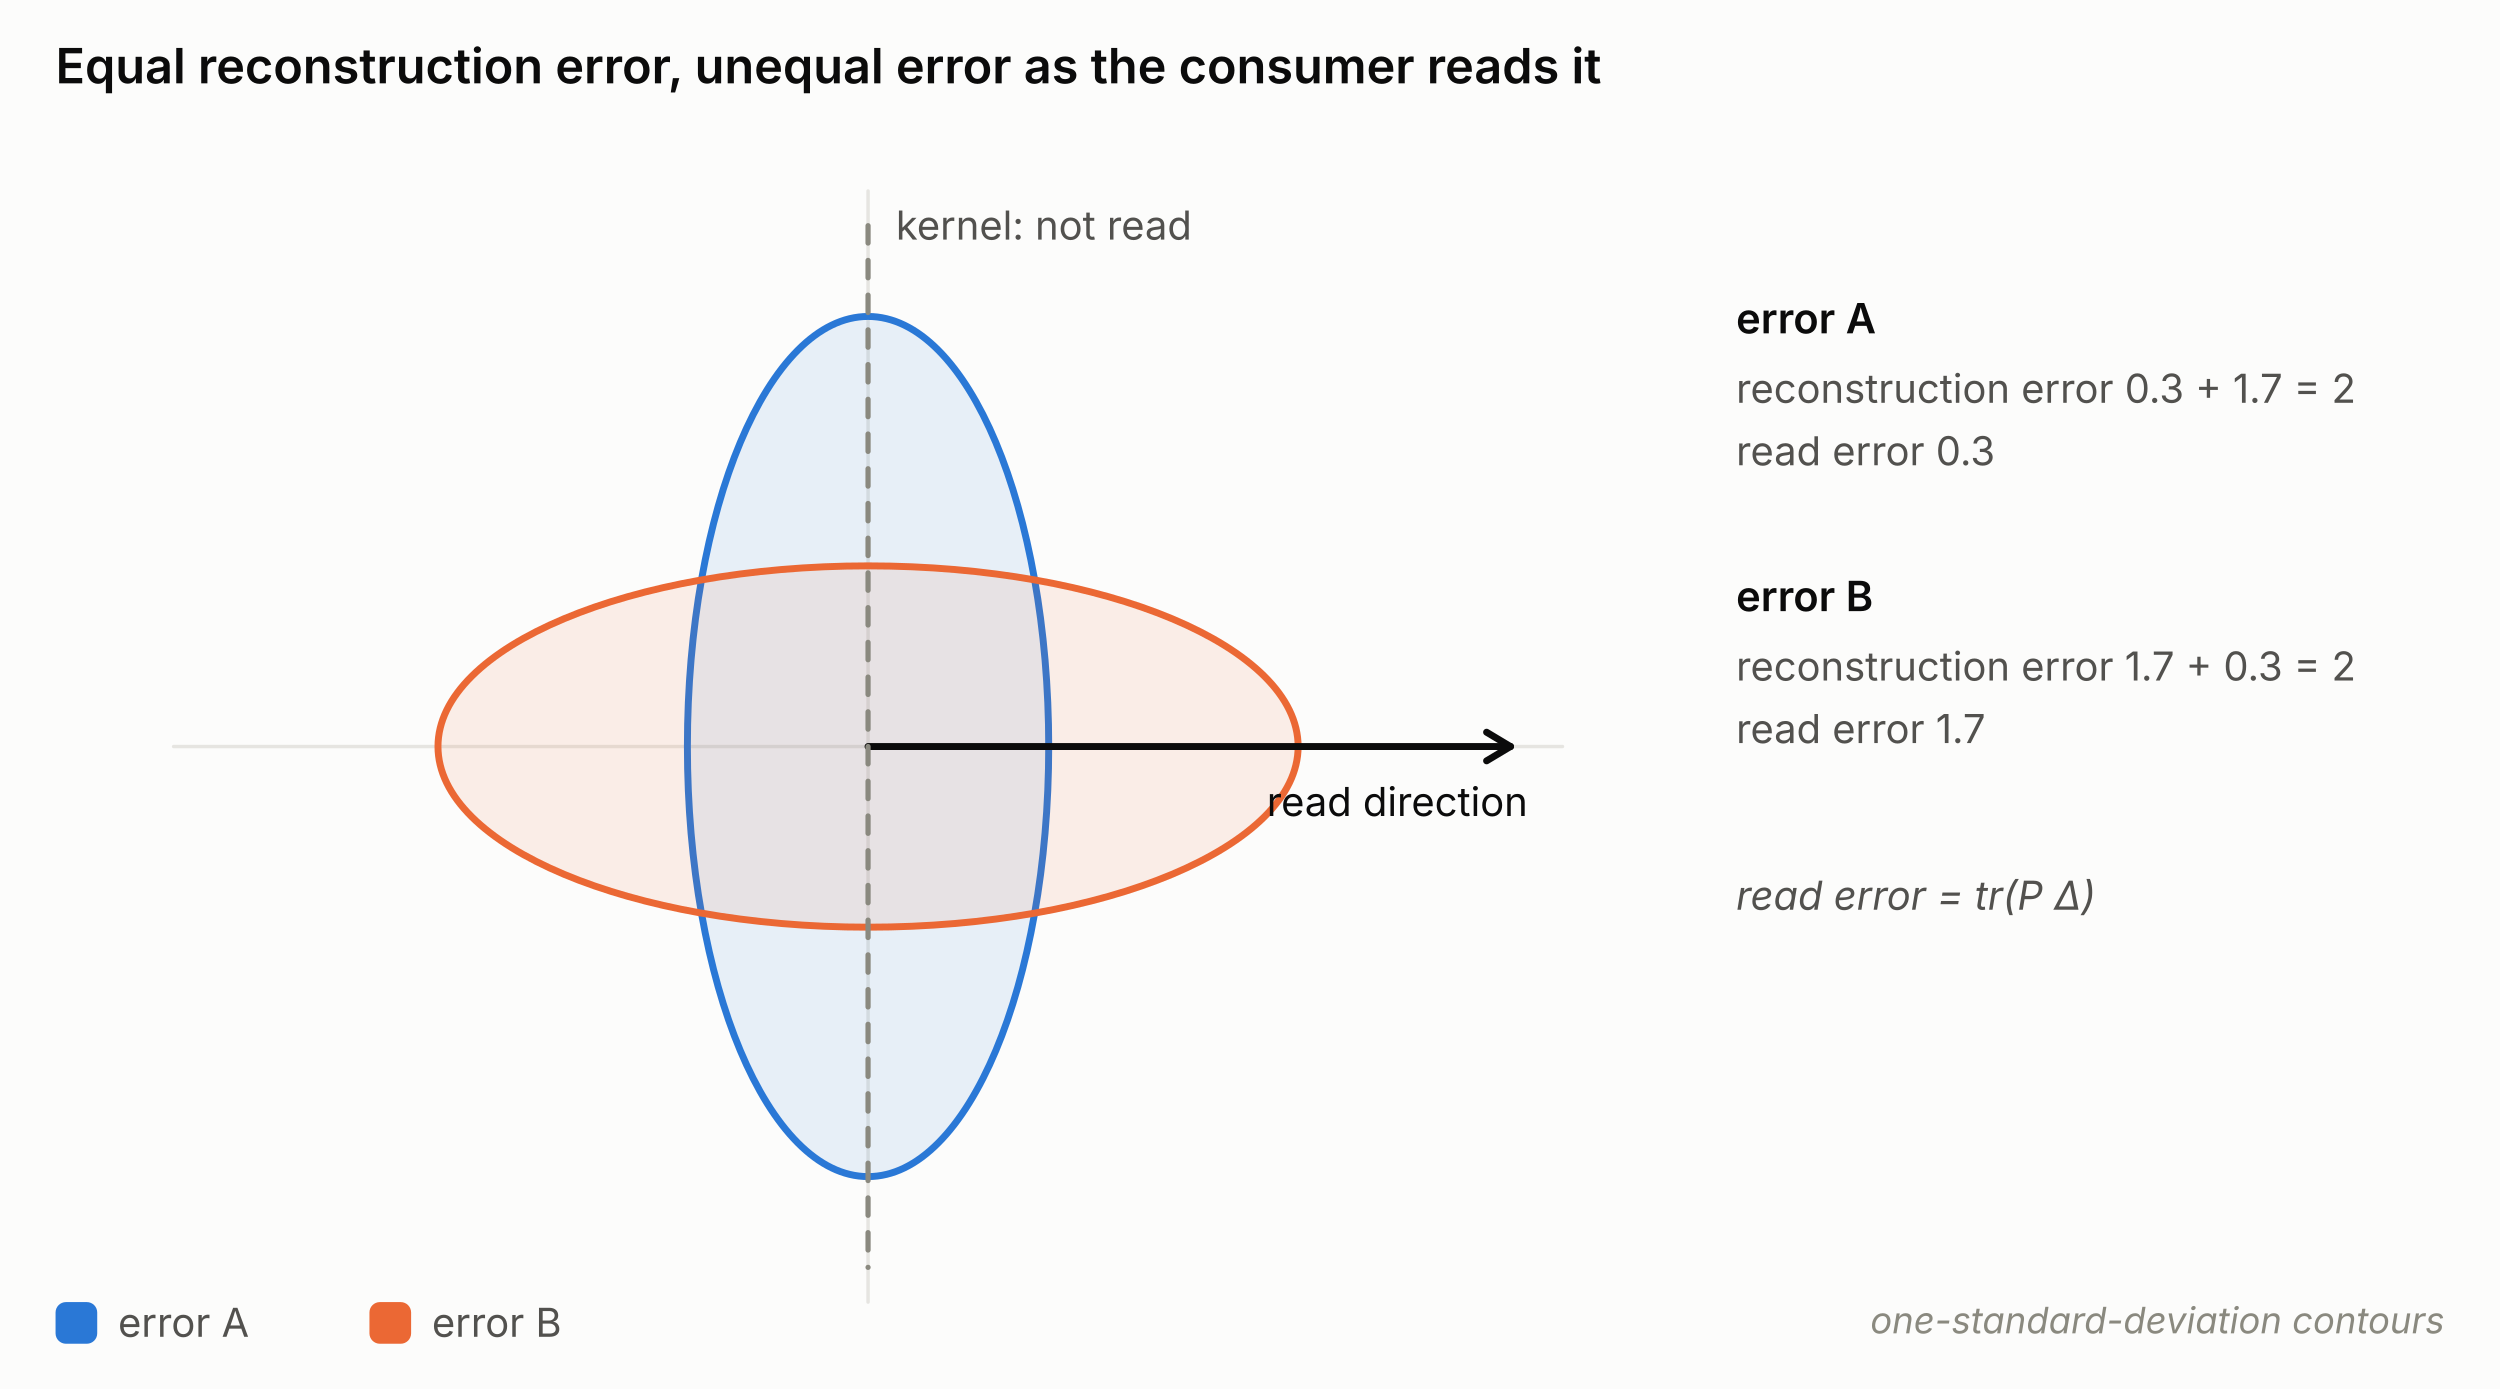
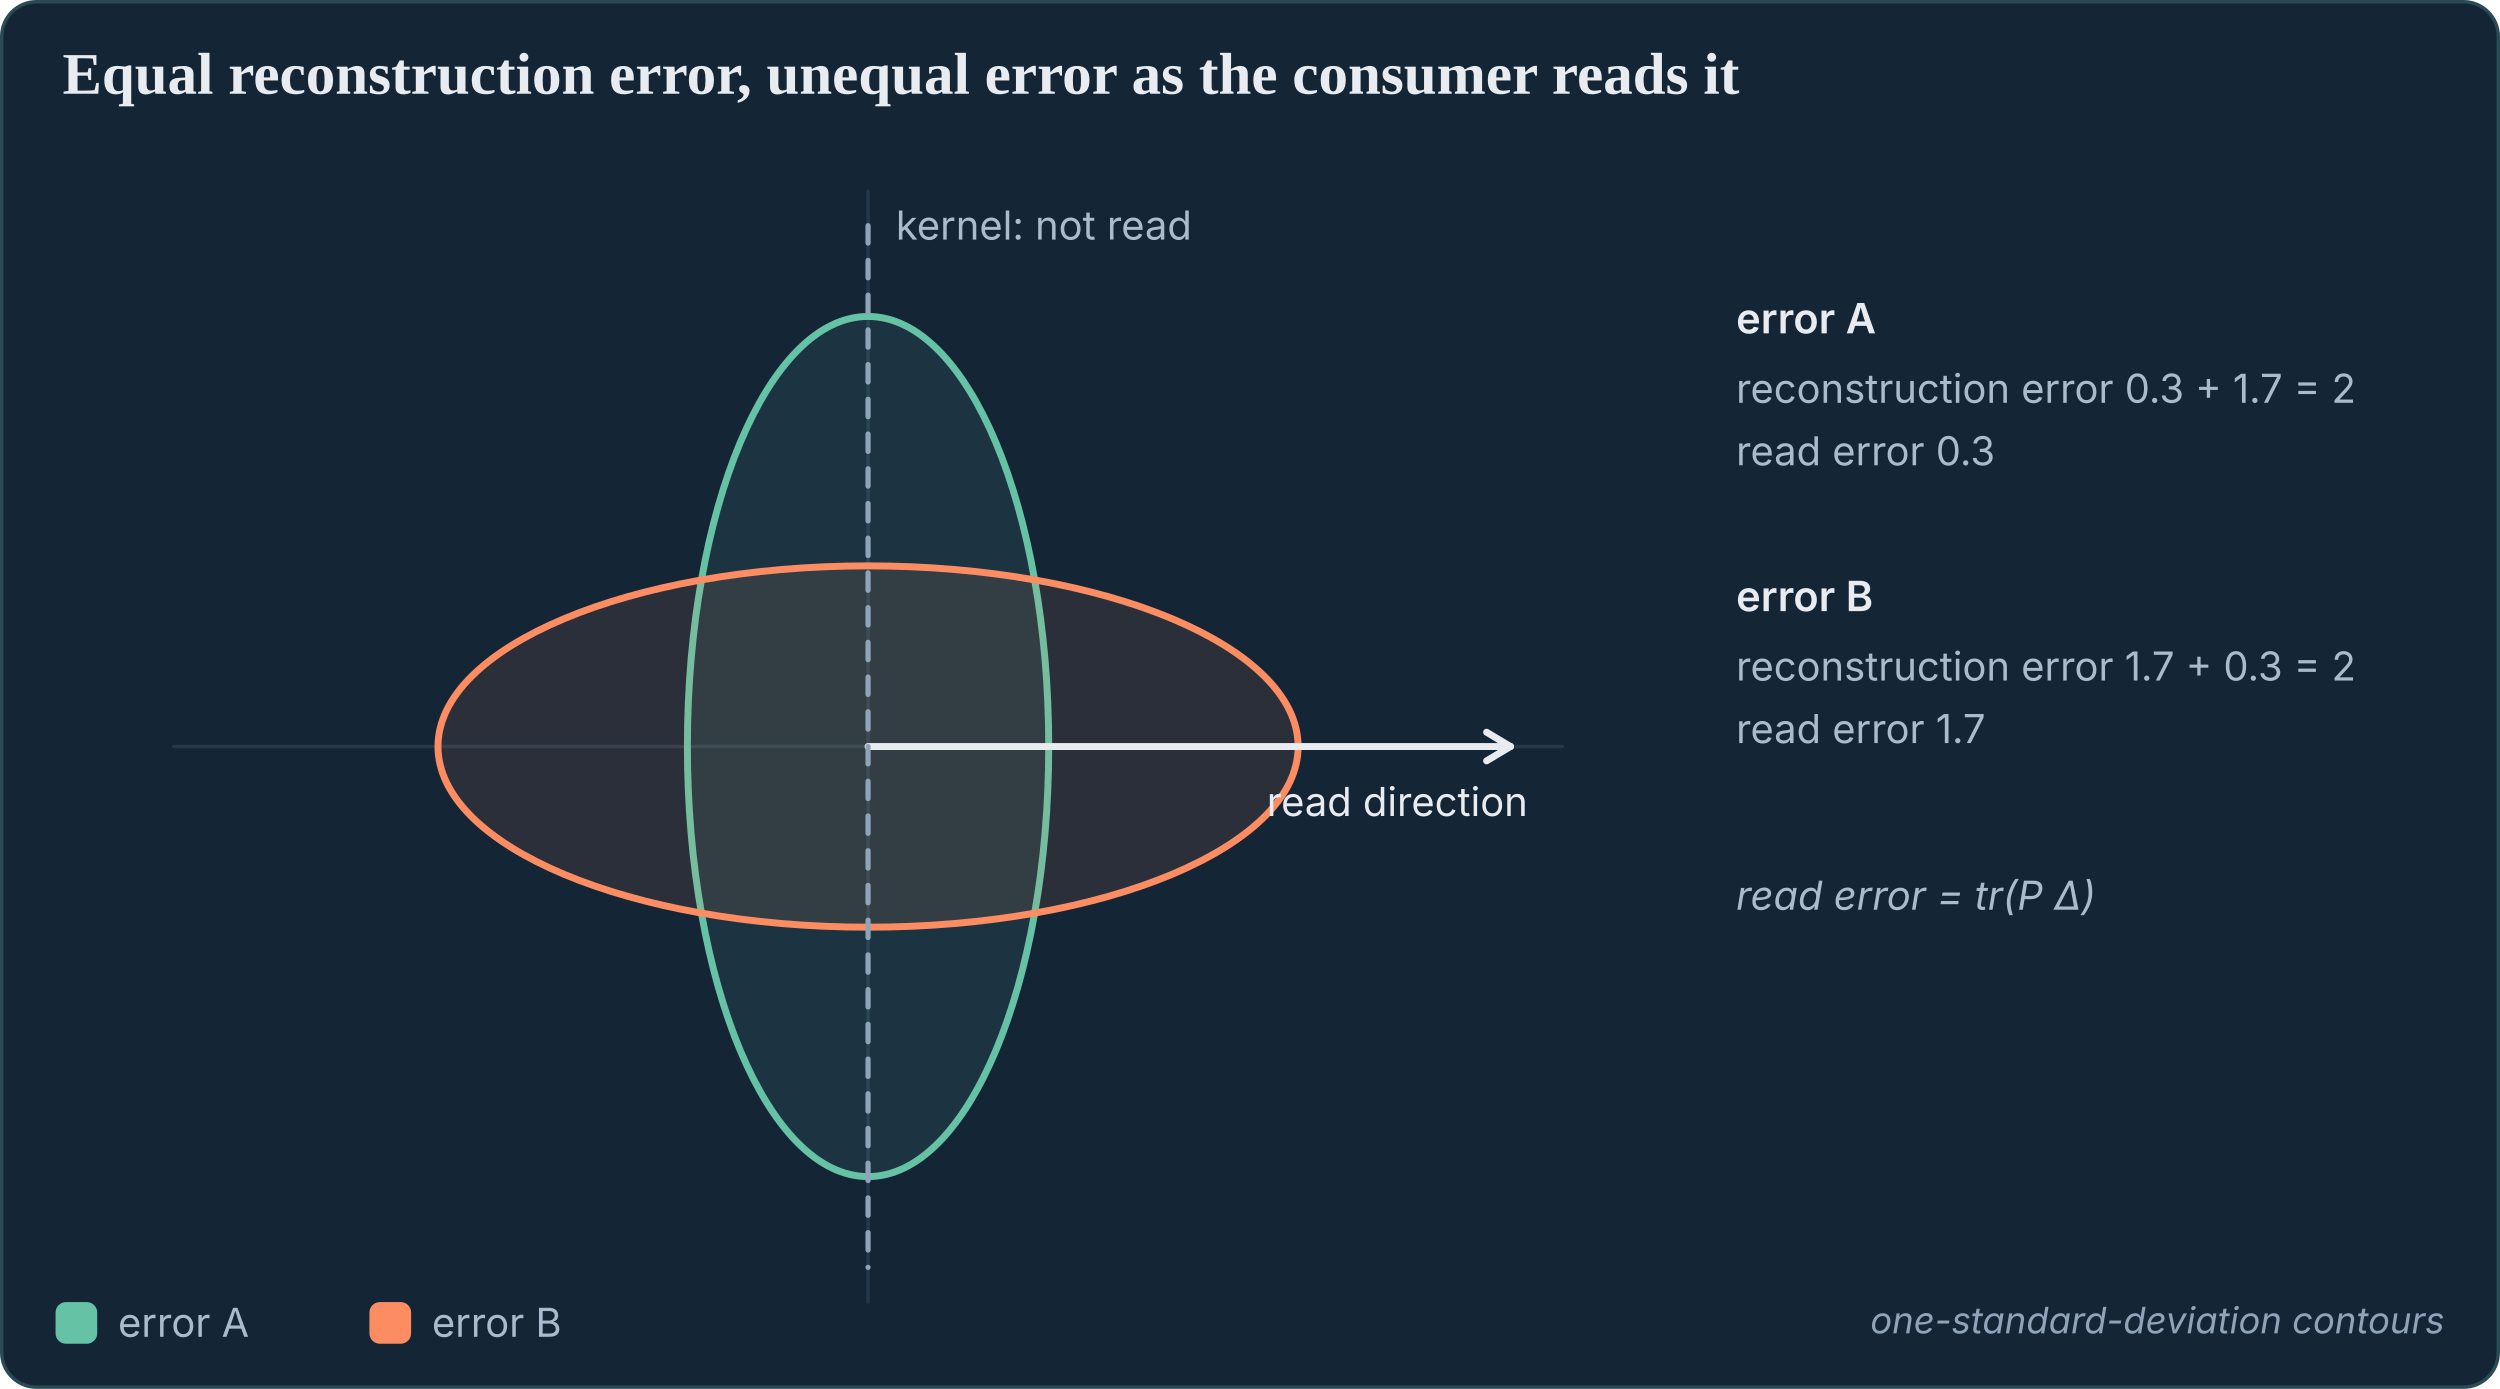
<svg xmlns="http://www.w3.org/2000/svg" width="720" height="400" viewBox="0 0 720 400" role="img" aria-label="Equal reconstruction error, unequal error as the consumer reads it">
-   <rect width="100%" height="100%" fill="#fcfcfb" />
-   <text x="16" y="24" font-family="Inter, 'Segoe UI', Helvetica, Arial, sans-serif" font-size="14" font-weight="600" fill="#0b0b0b">Equal reconstruction error, unequal error as the consumer reads it</text>
-   <line x1="50.00" y1="215.00" x2="450.00" y2="215.00" stroke="#e6e5e1" stroke-width="1" stroke-linecap="round" stroke-opacity="1.0" />
-   <line x1="250.00" y1="55.00" x2="250.00" y2="375.00" stroke="#e6e5e1" stroke-width="1" stroke-linecap="round" stroke-opacity="1.0" />
-   <ellipse cx="250.00" cy="215.00" rx="52.03" ry="123.86" transform="rotate(0 250.00 215.00)" fill="#2a78d6" fill-opacity="0.1" stroke="#2a78d6" stroke-width="2" />
-   <ellipse cx="250.00" cy="215.00" rx="123.86" ry="52.03" transform="rotate(0 250.00 215.00)" fill="#eb6834" fill-opacity="0.1" stroke="#eb6834" stroke-width="2" />
-   <line x1="250.00" y1="215.00" x2="435.00" y2="215.00" stroke="#0b0b0b" stroke-width="2" stroke-linecap="round" stroke-opacity="1.0" />
-   <line x1="435.00" y1="215.00" x2="428.14" y2="219.12" stroke="#0b0b0b" stroke-width="2" stroke-linecap="round" stroke-opacity="1.0" />
-   <line x1="435.00" y1="215.00" x2="428.14" y2="210.88" stroke="#0b0b0b" stroke-width="2" stroke-linecap="round" stroke-opacity="1.0" />
-   <text x="440.00" y="235.00" font-family="Inter, 'Segoe UI', Helvetica, Arial, sans-serif" font-size="11.5" fill="#0b0b0b" text-anchor="end" font-weight="normal">read direction</text>
-   <line x1="250.00" y1="65.00" x2="250.00" y2="365.00" stroke="#8a897f" stroke-width="1.5" stroke-linecap="round" stroke-dasharray="5 5" stroke-opacity="1.0" />
-   <text x="258.00" y="69.00" font-family="Inter, 'Segoe UI', Helvetica, Arial, sans-serif" font-size="11.5" fill="#52514e" text-anchor="start" font-weight="normal">kernel: not read</text>
-   <text x="500.00" y="96.00" font-family="Inter, 'Segoe UI', Helvetica, Arial, sans-serif" font-size="12" fill="#0b0b0b" text-anchor="start" font-weight="600">error A</text>
-   <text x="500.00" y="116.00" font-family="Inter, 'Segoe UI', Helvetica, Arial, sans-serif" font-size="11.5" fill="#52514e" text-anchor="start" font-weight="normal">reconstruction error 0.3 + 1.7 = 2</text>
-   <text x="500.00" y="134.00" font-family="Inter, 'Segoe UI', Helvetica, Arial, sans-serif" font-size="11.5" fill="#52514e" text-anchor="start" font-weight="normal">read error 0.3</text>
-   <text x="500.00" y="176.00" font-family="Inter, 'Segoe UI', Helvetica, Arial, sans-serif" font-size="12" fill="#0b0b0b" text-anchor="start" font-weight="600">error B</text>
-   <text x="500.00" y="196.00" font-family="Inter, 'Segoe UI', Helvetica, Arial, sans-serif" font-size="11.5" fill="#52514e" text-anchor="start" font-weight="normal">reconstruction error 1.7 + 0.3 = 2</text>
-   <text x="500.00" y="214.00" font-family="Inter, 'Segoe UI', Helvetica, Arial, sans-serif" font-size="11.5" fill="#52514e" text-anchor="start" font-weight="normal">read error 1.7</text>
-   <text x="500.00" y="262.00" font-family="Inter, 'Segoe UI', Helvetica, Arial, sans-serif" font-size="11.5" fill="#52514e" text-anchor="start" font-weight="normal" font-style="italic">read error = tr(P Δ)</text>
-   <rect x="16.00" y="375.00" width="12" height="12" rx="3" fill="#2a78d6" />
-   <text x="34.00" y="385.00" font-family="Inter, 'Segoe UI', Helvetica, Arial, sans-serif" font-size="11.5" fill="#52514e" text-anchor="start" font-weight="normal">error A</text>
-   <rect x="106.40" y="375.00" width="12" height="12" rx="3" fill="#eb6834" />
-   <text x="124.40" y="385.00" font-family="Inter, 'Segoe UI', Helvetica, Arial, sans-serif" font-size="11.5" fill="#52514e" text-anchor="start" font-weight="normal">error B</text>
-   <text x="704.00" y="384.00" font-family="Inter, 'Segoe UI', Helvetica, Arial, sans-serif" font-size="10.5" fill="#8a897f" text-anchor="end" font-weight="normal" font-style="italic">one-standard-deviation contours</text>
+   <rect x="0.5" y="0.5" width="719" height="399" rx="10" fill="#142536" stroke="#2a4a56" stroke-width="1" />
+   <text x="18" y="27" font-family="'Crimson Pro', Georgia, 'Times New Roman', serif" font-size="17" font-weight="600" fill="#e8ecf0">Equal reconstruction error, unequal error as the consumer reads it</text>
+   <line x1="50.00" y1="215.00" x2="450.00" y2="215.00" stroke="#22384b" stroke-width="1" stroke-linecap="round" stroke-opacity="1.0" />
+   <line x1="250.00" y1="55.00" x2="250.00" y2="375.00" stroke="#22384b" stroke-width="1" stroke-linecap="round" stroke-opacity="1.0" />
+   <ellipse cx="250.00" cy="215.00" rx="52.03" ry="123.86" transform="rotate(0 250.00 215.00)" fill="#66c2a5" fill-opacity="0.1" stroke="#66c2a5" stroke-width="2" />
+   <ellipse cx="250.00" cy="215.00" rx="123.86" ry="52.03" transform="rotate(0 250.00 215.00)" fill="#fc8d62" fill-opacity="0.1" stroke="#fc8d62" stroke-width="2" />
+   <line x1="250.00" y1="215.00" x2="435.00" y2="215.00" stroke="#e8ecf0" stroke-width="2" stroke-linecap="round" stroke-opacity="1.0" />
+   <line x1="435.00" y1="215.00" x2="428.14" y2="219.12" stroke="#e8ecf0" stroke-width="2" stroke-linecap="round" stroke-opacity="1.0" />
+   <line x1="435.00" y1="215.00" x2="428.14" y2="210.88" stroke="#e8ecf0" stroke-width="2" stroke-linecap="round" stroke-opacity="1.0" />
+   <text x="440.00" y="235.00" font-family="Inter, -apple-system, 'Segoe UI', Helvetica, Arial, sans-serif" font-size="11.5" fill="#e8ecf0" text-anchor="end" font-weight="normal">read direction</text>
+   <line x1="250.00" y1="65.00" x2="250.00" y2="365.00" stroke="#8fa4b8" stroke-width="1.5" stroke-linecap="round" stroke-dasharray="5 5" stroke-opacity="1.0" />
+   <text x="258.00" y="69.00" font-family="Inter, -apple-system, 'Segoe UI', Helvetica, Arial, sans-serif" font-size="11.5" fill="#a9bccd" text-anchor="start" font-weight="normal">kernel: not read</text>
+   <text x="500.00" y="96.00" font-family="Inter, -apple-system, 'Segoe UI', Helvetica, Arial, sans-serif" font-size="12" fill="#e8ecf0" text-anchor="start" font-weight="600">error A</text>
+   <text x="500.00" y="116.00" font-family="Inter, -apple-system, 'Segoe UI', Helvetica, Arial, sans-serif" font-size="11.5" fill="#a9bccd" text-anchor="start" font-weight="normal">reconstruction error 0.3 + 1.7 = 2</text>
+   <text x="500.00" y="134.00" font-family="Inter, -apple-system, 'Segoe UI', Helvetica, Arial, sans-serif" font-size="11.5" fill="#a9bccd" text-anchor="start" font-weight="normal">read error 0.3</text>
+   <text x="500.00" y="176.00" font-family="Inter, -apple-system, 'Segoe UI', Helvetica, Arial, sans-serif" font-size="12" fill="#e8ecf0" text-anchor="start" font-weight="600">error B</text>
+   <text x="500.00" y="196.00" font-family="Inter, -apple-system, 'Segoe UI', Helvetica, Arial, sans-serif" font-size="11.5" fill="#a9bccd" text-anchor="start" font-weight="normal">reconstruction error 1.7 + 0.3 = 2</text>
+   <text x="500.00" y="214.00" font-family="Inter, -apple-system, 'Segoe UI', Helvetica, Arial, sans-serif" font-size="11.5" fill="#a9bccd" text-anchor="start" font-weight="normal">read error 1.7</text>
+   <text x="500.00" y="262.00" font-family="Inter, -apple-system, 'Segoe UI', Helvetica, Arial, sans-serif" font-size="11.5" fill="#a9bccd" text-anchor="start" font-weight="normal" font-style="italic">read error = tr(P Δ)</text>
+   <rect x="16.00" y="375.00" width="12" height="12" rx="3" fill="#66c2a5" />
+   <text x="34.00" y="385.00" font-family="Inter, -apple-system, 'Segoe UI', Helvetica, Arial, sans-serif" font-size="11.5" fill="#a9bccd" text-anchor="start" font-weight="normal">error A</text>
+   <rect x="106.40" y="375.00" width="12" height="12" rx="3" fill="#fc8d62" />
+   <text x="124.40" y="385.00" font-family="Inter, -apple-system, 'Segoe UI', Helvetica, Arial, sans-serif" font-size="11.5" fill="#a9bccd" text-anchor="start" font-weight="normal">error B</text>
+   <text x="704.00" y="384.00" font-family="Inter, -apple-system, 'Segoe UI', Helvetica, Arial, sans-serif" font-size="10.5" fill="#8fa4b8" text-anchor="end" font-weight="normal" font-style="italic">one-standard-deviation contours</text>
</svg>
